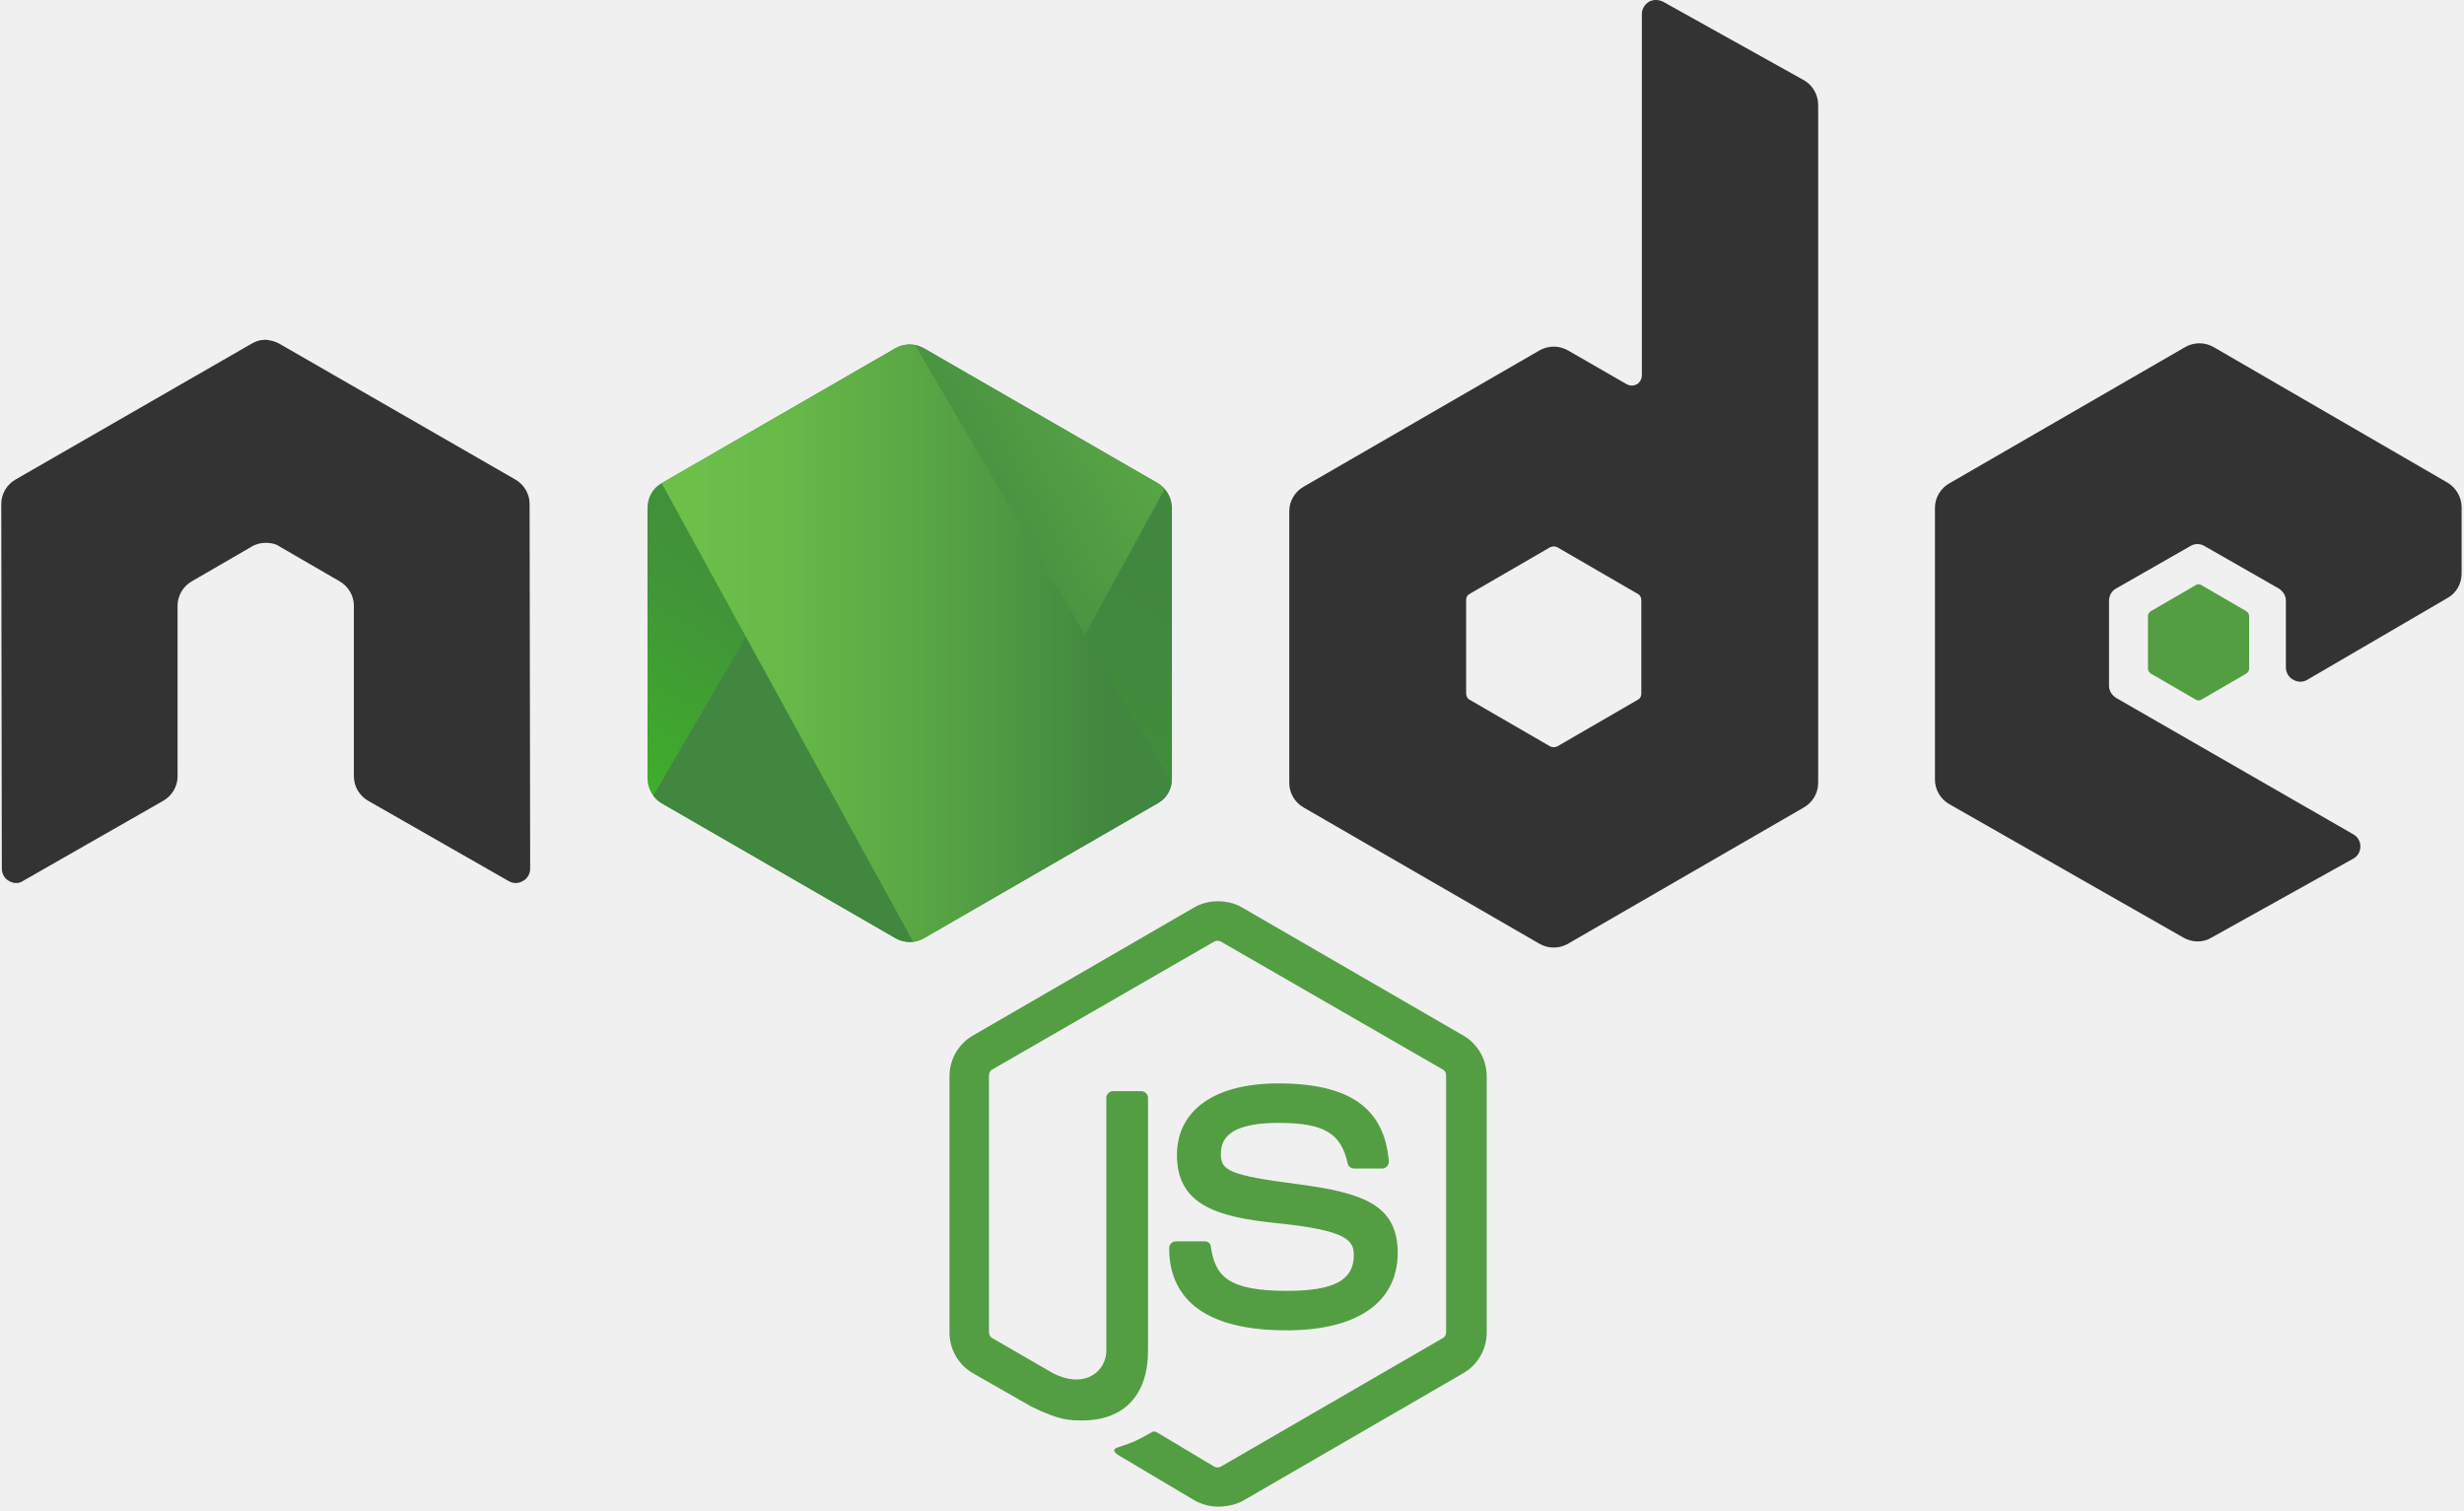
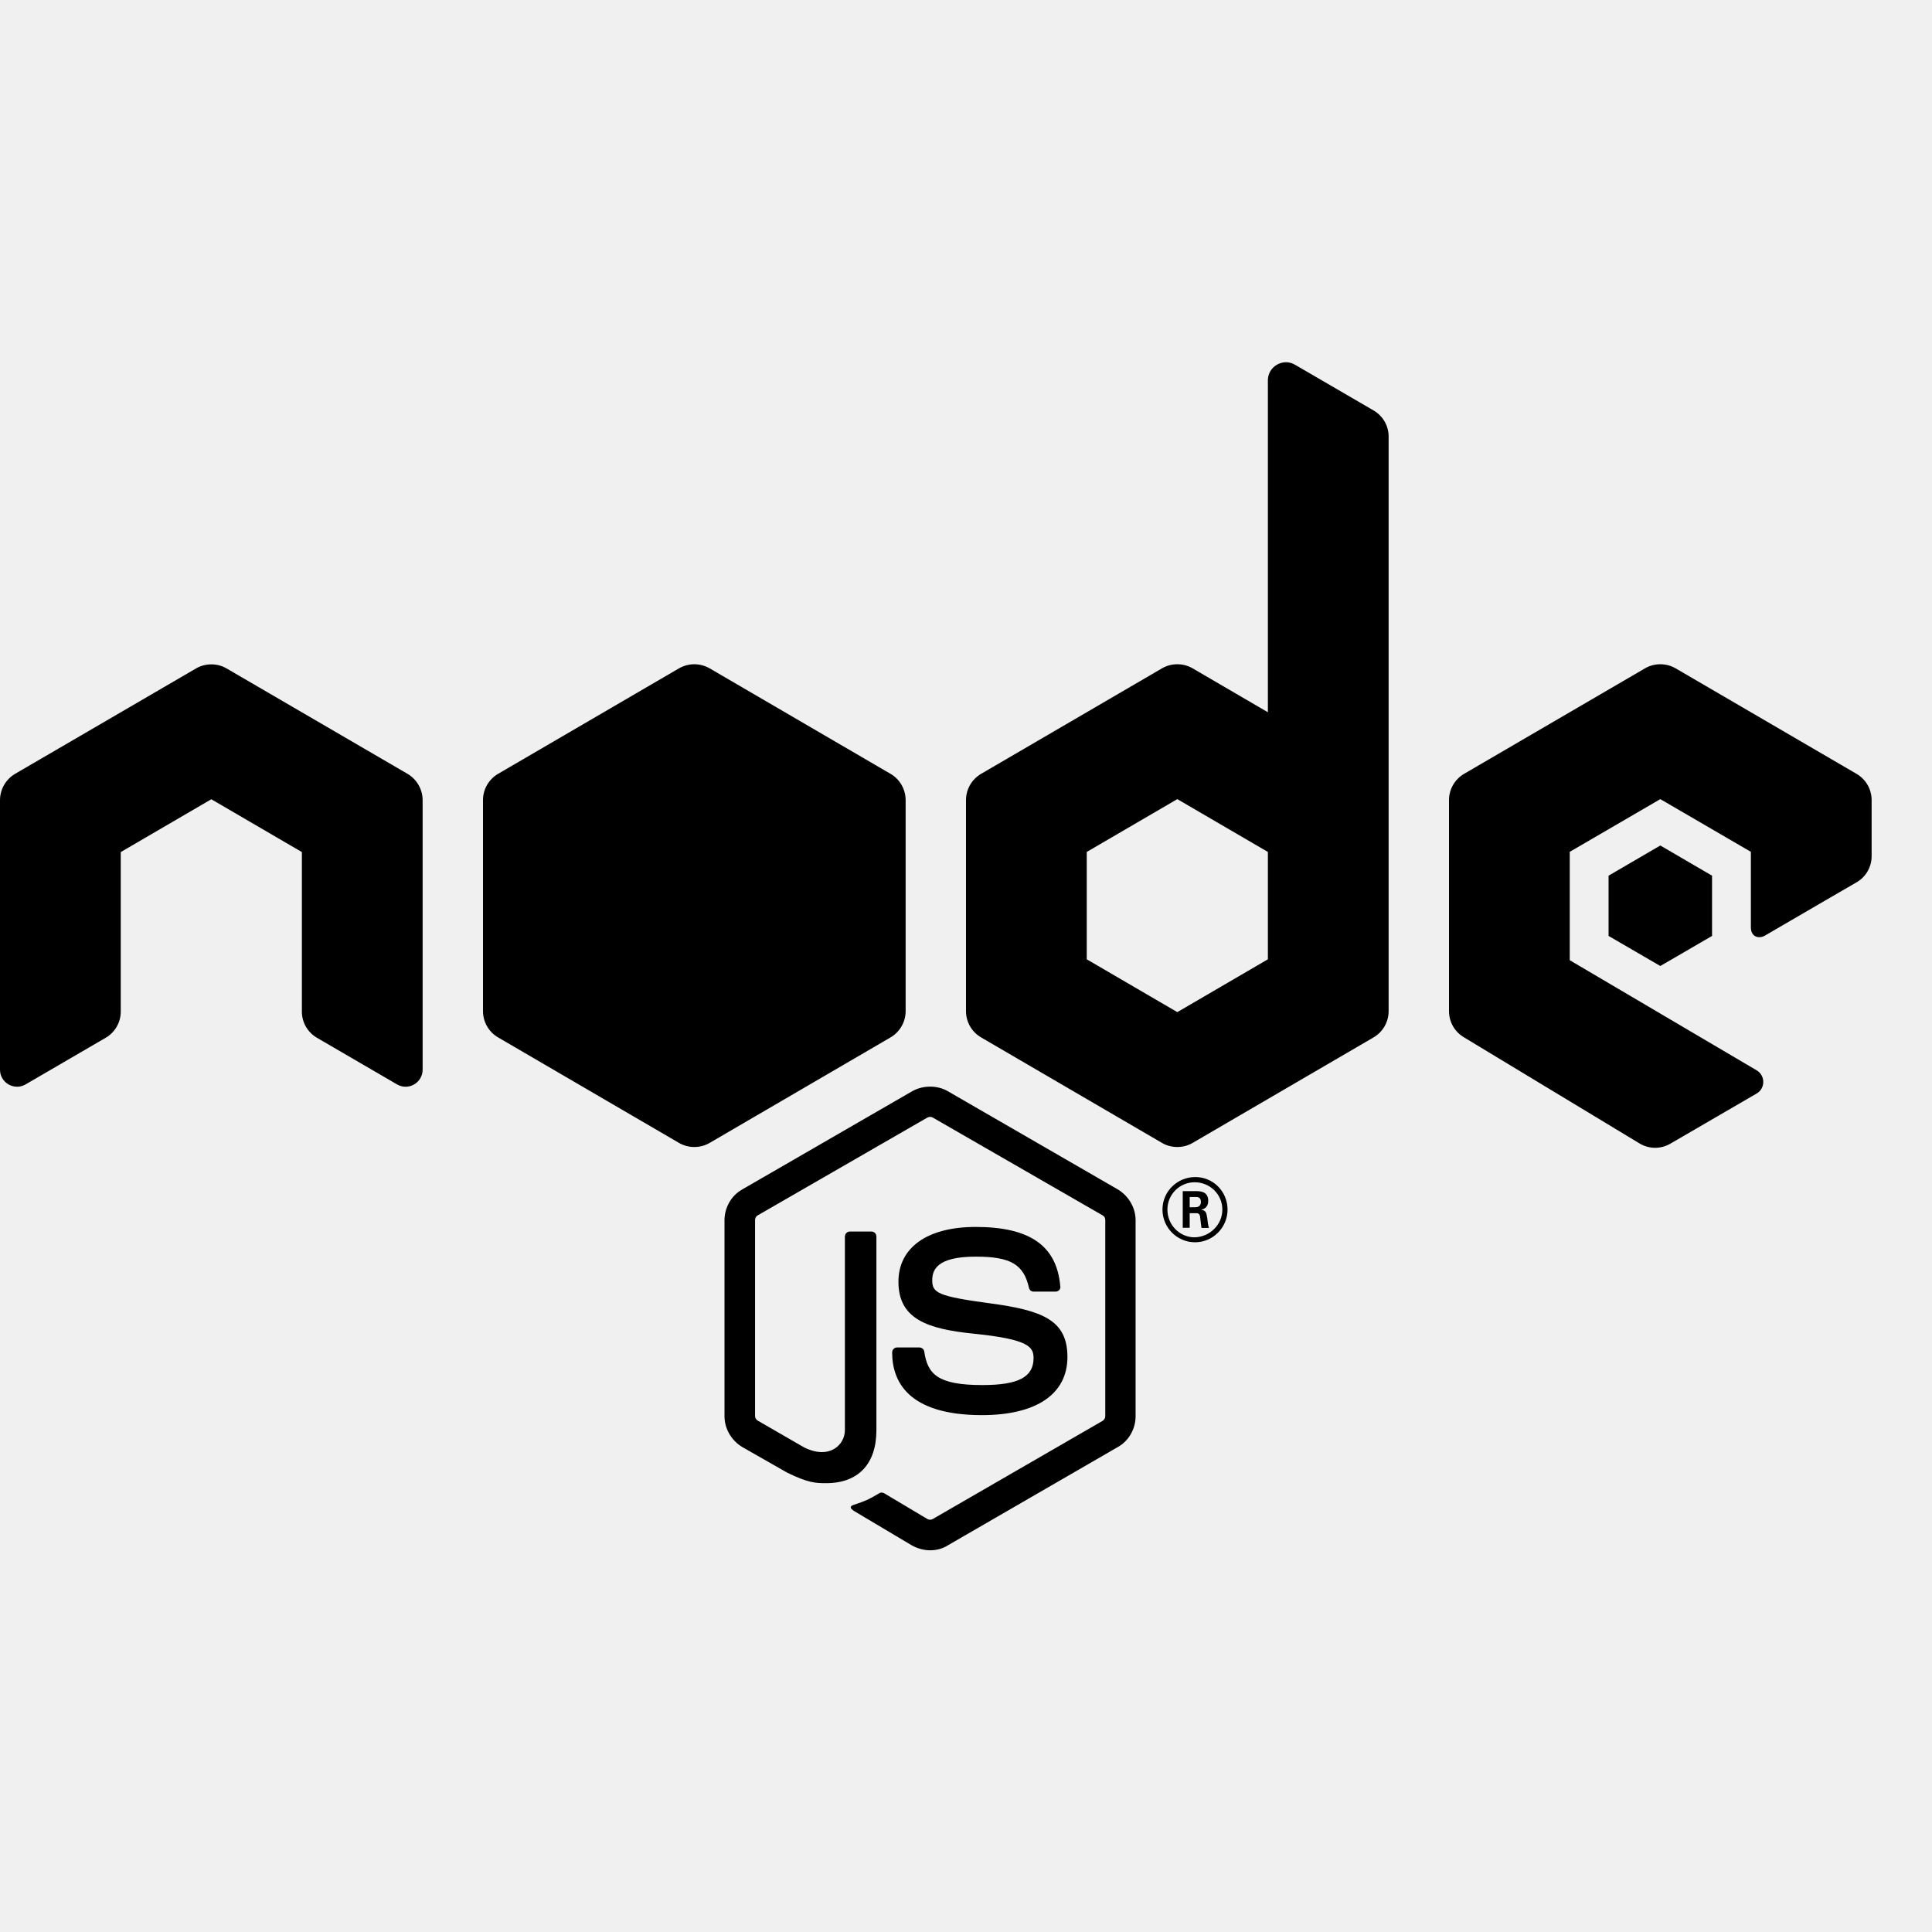
- <svg xmlns="http://www.w3.org/2000/svg" xmlns:xlink="http://www.w3.org/1999/xlink" width="2500" height="1533" viewBox="0 0 512 314" preserveAspectRatio="xMidYMid">
-   <defs>
-     <linearGradient x1="68.188%" y1="17.487%" x2="27.823%" y2="89.755%" id="b">
-       <stop stop-color="#41873F" offset="0%" />
-       <stop stop-color="#418B3D" offset="32.88%" />
-       <stop stop-color="#419637" offset="63.52%" />
-       <stop stop-color="#3FA92D" offset="93.19%" />
-       <stop stop-color="#3FAE2A" offset="100%" />
-     </linearGradient>
-     <path id="a" d="M57.903 1.85a5.957 5.957 0 0 0-5.894 0L3.352 29.933c-1.85 1.04-2.89 3.005-2.89 5.085v56.286c0 2.08 1.156 4.045 2.89 5.085l48.657 28.085a5.957 5.957 0 0 0 5.894 0l48.658-28.085c1.849-1.04 2.89-3.005 2.89-5.085V35.019c0-2.08-1.157-4.045-2.89-5.085L57.903 1.85z" />
-     <linearGradient x1="43.277%" y1="55.169%" x2="159.245%" y2="-18.306%" id="d">
-       <stop stop-color="#41873F" offset="13.76%" />
-       <stop stop-color="#54A044" offset="40.32%" />
-       <stop stop-color="#66B848" offset="71.36%" />
-       <stop stop-color="#6CC04A" offset="90.81%" />
-     </linearGradient>
-     <linearGradient x1="-4413.77%" y1="13.43%" x2="5327.93%" y2="13.43%" id="e">
-       <stop stop-color="#6CC04A" offset="9.192%" />
-       <stop stop-color="#66B848" offset="28.64%" />
-       <stop stop-color="#54A044" offset="59.68%" />
-       <stop stop-color="#41873F" offset="86.24%" />
-     </linearGradient>
-     <linearGradient x1="-4.389%" y1="49.997%" x2="101.499%" y2="49.997%" id="f">
-       <stop stop-color="#6CC04A" offset="9.192%" />
-       <stop stop-color="#66B848" offset="28.64%" />
-       <stop stop-color="#54A044" offset="59.68%" />
-       <stop stop-color="#41873F" offset="86.24%" />
-     </linearGradient>
-     <linearGradient x1="-9713.77%" y1="36.21%" x2="27.93%" y2="36.21%" id="g">
-       <stop stop-color="#6CC04A" offset="9.192%" />
-       <stop stop-color="#66B848" offset="28.64%" />
-       <stop stop-color="#54A044" offset="59.68%" />
-       <stop stop-color="#41873F" offset="86.24%" />
-     </linearGradient>
-     <linearGradient x1="-103.861%" y1="50.275%" x2="100.797%" y2="50.275%" id="h">
-       <stop stop-color="#6CC04A" offset="9.192%" />
-       <stop stop-color="#66B848" offset="28.64%" />
-       <stop stop-color="#54A044" offset="59.68%" />
-       <stop stop-color="#41873F" offset="86.24%" />
-     </linearGradient>
-     <linearGradient x1="130.613%" y1="-211.069%" x2="4.393%" y2="201.605%" id="i">
-       <stop stop-color="#41873F" offset="0%" />
-       <stop stop-color="#418B3D" offset="32.88%" />
-       <stop stop-color="#419637" offset="63.52%" />
-       <stop stop-color="#3FA92D" offset="93.19%" />
-       <stop stop-color="#3FAE2A" offset="100%" />
-     </linearGradient>
-   </defs>
-   <g fill="none">
-     <path d="M253.11 313.094c-1.733 0-3.351-.462-4.854-1.271l-15.371-9.13c-2.312-1.272-1.156-1.734-.462-1.965 3.12-1.04 3.698-1.272 6.934-3.12.347-.232.81-.116 1.156.115l11.789 7.05c.462.231 1.04.231 1.386 0l46.115-26.698c.462-.231.694-.694.694-1.271v-53.28c0-.579-.232-1.04-.694-1.272l-46.115-26.582c-.462-.232-1.04-.232-1.386 0l-46.115 26.582c-.462.231-.694.809-.694 1.271v53.28c0 .463.232 1.04.694 1.272l12.598 7.281c6.819 3.467 11.095-.578 11.095-4.623v-52.587c0-.693.578-1.387 1.387-1.387h5.894c.694 0 1.387.578 1.387 1.387v52.587c0 9.13-4.97 14.447-13.638 14.447-2.658 0-4.738 0-10.633-2.89l-12.135-6.934c-3.005-1.733-4.854-4.97-4.854-8.437v-53.28c0-3.467 1.849-6.704 4.854-8.437l46.114-26.698c2.89-1.618 6.82-1.618 9.709 0l46.114 26.698c3.005 1.733 4.855 4.97 4.855 8.437v53.28c0 3.467-1.85 6.704-4.855 8.437l-46.114 26.698c-1.503.694-3.236 1.04-4.854 1.04zm14.216-36.637c-20.225 0-24.386-9.246-24.386-17.105 0-.694.578-1.387 1.387-1.387h6.01c.693 0 1.271.462 1.271 1.156.925 6.125 3.583 9.13 15.834 9.13 9.708 0 13.87-2.196 13.87-7.397 0-3.005-1.157-5.2-16.297-6.703-12.598-1.272-20.457-4.045-20.457-14.1 0-9.362 7.86-14.91 21.035-14.91 14.793 0 22.075 5.086 23 16.18 0 .348-.116.694-.347 1.041-.232.231-.578.462-.925.462h-6.01c-.578 0-1.156-.462-1.271-1.04-1.387-6.356-4.97-8.437-14.447-8.437-10.633 0-11.905 3.699-11.905 6.472 0 3.352 1.503 4.392 15.834 6.241 14.216 1.85 20.92 4.508 20.92 14.447-.116 10.171-8.437 15.95-23.116 15.95z" fill="#539E43" />
-     <path d="M110.028 104.712c0-2.08-1.156-4.046-3.005-5.086l-49.004-28.2c-.81-.463-1.734-.694-2.658-.81h-.463c-.924 0-1.849.347-2.658.81l-49.004 28.2c-1.85 1.04-3.005 3.005-3.005 5.086l.116 75.817c0 1.04.578 2.08 1.502 2.543.925.578 2.08.578 2.89 0l29.125-16.643c1.849-1.04 3.005-3.005 3.005-5.085v-35.482c0-2.08 1.155-4.045 3.005-5.085l12.366-7.166c.925-.578 1.965-.81 3.005-.81 1.04 0 2.08.232 2.89.81l12.366 7.166c1.85 1.04 3.005 3.004 3.005 5.085v35.482c0 2.08 1.156 4.045 3.005 5.085l29.125 16.643c.925.578 2.08.578 3.005 0 .925-.463 1.503-1.503 1.503-2.543l-.116-75.817zM345.571.347c-.924-.463-2.08-.463-2.89 0-.924.578-1.502 1.502-1.502 2.542v75.125c0 .693-.346 1.386-1.04 1.849-.693.346-1.387.346-2.08 0l-12.251-7.05a5.957 5.957 0 0 0-5.895 0l-49.004 28.316c-1.849 1.04-3.005 3.005-3.005 5.085v56.516c0 2.08 1.156 4.046 3.005 5.086l49.004 28.316a5.957 5.957 0 0 0 5.895 0l49.004-28.316c1.849-1.04 3.005-3.005 3.005-5.086V21.844c0-2.196-1.156-4.16-3.005-5.201L345.572.347zm-4.507 143.776c0 .578-.231 1.04-.694 1.271l-16.758 9.708a1.714 1.714 0 0 1-1.503 0l-16.758-9.708c-.463-.231-.694-.809-.694-1.271v-19.417c0-.578.231-1.04.694-1.271l16.758-9.709a1.714 1.714 0 0 1 1.503 0l16.758 9.709c.463.23.694.809.694 1.271v19.417zM508.648 124.244c1.85-1.04 2.89-3.005 2.89-5.086v-13.753c0-2.08-1.156-4.045-2.89-5.085l-48.657-28.2a5.957 5.957 0 0 0-5.894 0l-49.004 28.315c-1.85 1.04-3.005 3.005-3.005 5.086v56.516c0 2.08 1.155 4.045 3.005 5.085l48.657 27.738c1.85 1.04 4.045 1.04 5.779 0L489 178.45c.925-.463 1.503-1.503 1.503-2.543 0-1.04-.578-2.08-1.503-2.543l-49.235-28.316c-.924-.577-1.502-1.502-1.502-2.542v-17.683c0-1.04.578-2.08 1.502-2.543l15.372-8.784a2.821 2.821 0 0 1 3.005 0l15.371 8.784c.925.578 1.503 1.502 1.503 2.543v13.869c0 1.04.578 2.08 1.502 2.542.925.578 2.08.578 3.005 0l29.125-16.99z" fill="#333" />
-     <path d="M456.293 121.586a1.05 1.05 0 0 1 1.155 0l9.362 5.432c.347.23.578.577.578 1.04v10.864c0 .462-.231.809-.578 1.04l-9.362 5.432a1.05 1.05 0 0 1-1.155 0l-9.362-5.432c-.347-.231-.578-.578-.578-1.04v-10.864c0-.463.231-.81.578-1.04l9.362-5.432z" fill="#539E43" />
-     <g transform="translate(134.068 70.501)">
-       <mask id="c" fill="#fff">
-         <use xlink:href="#a" />
-       </mask>
-       <use fill="url(#b)" xlink:href="#a" />
-       <g mask="url(#c)">
-         <path d="M51.893 1.85L3.121 29.933C1.27 30.974 0 32.94 0 35.02v56.286c0 1.387.578 2.658 1.502 3.698L56.285 1.156c-1.387-.231-3.005-.116-4.392.693zM56.632 125.053c.462-.116.925-.347 1.387-.578l48.773-28.085c1.85-1.04 3.005-3.005 3.005-5.085V35.019c0-1.502-.694-3.005-1.734-4.045l-51.43 94.079z" />
-         <path d="M106.676 29.934L57.788 1.85a8.025 8.025 0 0 0-1.503-.578L1.502 95.12a6.082 6.082 0 0 0 1.619 1.387l48.888 28.085c1.387.809 3.005 1.04 4.507.577l51.432-94.078c-.347-.462-.81-.81-1.272-1.156z" fill="url(#d)" />
-       </g>
-       <g mask="url(#c)">
-         <path d="M109.797 91.305V35.019c0-2.08-1.271-4.045-3.12-5.085L57.786 1.85a5.106 5.106 0 0 0-1.848-.693l53.511 91.42c.231-.347.347-.809.347-1.271zM3.12 29.934C1.272 30.974 0 32.94 0 35.02v56.286c0 2.08 1.387 4.045 3.12 5.085l48.889 28.085c1.156.693 2.427.925 3.814.693L3.467 29.818l-.346.116z" />
-         <path fill="url(#e)" fill-rule="evenodd" d="M50.391.809l-.693.347h.924l-.231-.347z" transform="translate(0 -9.246)" />
-         <path d="M106.792 105.636c1.387-.809 2.427-2.196 2.89-3.698L56.053 10.402c-1.387-.231-2.89-.116-4.16.693L3.351 39.065l52.355 95.465a8.057 8.057 0 0 0 2.196-.693l48.889-28.2z" fill="url(#f)" fill-rule="evenodd" transform="translate(0 -9.246)" />
-         <path fill="url(#g)" fill-rule="evenodd" d="M111.3 104.712l-.347-.578v.809l.346-.231z" transform="translate(0 -9.246)" />
-         <path d="M106.792 105.636l-48.773 28.085a6.973 6.973 0 0 1-2.196.693l.925 1.734 54.089-31.32v-.694l-1.387-2.312c-.231 1.618-1.271 3.005-2.658 3.814z" fill="url(#h)" fill-rule="evenodd" transform="translate(0 -9.246)" />
-         <path d="M106.792 105.636l-48.773 28.085a6.973 6.973 0 0 1-2.196.693l.925 1.734 54.089-31.32v-.694l-1.387-2.312c-.231 1.618-1.271 3.005-2.658 3.814z" fill="url(#i)" fill-rule="evenodd" transform="translate(0 -9.246)" />
-       </g>
-     </g>
-   </g>
+ <svg xmlns="http://www.w3.org/2000/svg" width="32px" height="32px" viewBox="0 0 32 32">
+   <path d="M 21.301 6 C 21.144 6 21 6.126 21 6.301 L 21 11.797 L 19.754 11.07 C 19.676 11.024 19.588 11.002 19.5 11.002 C 19.412 11.002 19.324 11.024 19.246 11.07 L 16.252 12.816 C 16.096 12.906 16 13.073 16 13.252 L 16 16.748 C 16 16.928 16.096 17.094 16.252 17.184 L 19.246 18.93 C 19.324 18.976 19.412 18.998 19.5 18.998 C 19.588 18.998 19.676 18.976 19.754 18.93 L 22.748 17.184 C 22.904 17.094 23 16.927 23 16.748 L 23 15 L 23 13.252 L 23 7.23 C 23 7.052 22.905 6.889 22.752 6.799 L 21.449 6.041 C 21.4 6.013 21.351 6 21.301 6 z M 11.5 11.002 C 11.412 11.002 11.325 11.025 11.246 11.07 L 8.252 12.816 C 8.096 12.906 8 13.073 8 13.252 L 8 16.748 C 8 16.928 8.096 17.094 8.252 17.184 L 11.246 18.93 C 11.403 19.021 11.597 19.021 11.754 18.93 L 14.748 17.184 C 14.904 17.094 15 16.927 15 16.748 L 15 13.252 C 15 13.072 14.904 12.906 14.748 12.816 L 11.754 11.07 C 11.675 11.025 11.588 11.002 11.5 11.002 z M 27.5 11.002 C 27.412 11.002 27.324 11.024 27.246 11.07 L 24.252 12.816 C 24.096 12.906 24 13.073 24 13.252 L 24 16.748 C 24 16.928 24.096 17.094 24.252 17.184 L 27.156 18.939 C 27.312 19.034 27.508 19.035 27.666 18.943 L 29.094 18.113 C 29.242 18.028 29.243 17.814 29.094 17.727 L 26 15.904 L 26 14.109 L 27.5 13.236 L 29 14.109 L 29 15.359 C 29 15.526 29.14 15.552 29.234 15.496 C 29.612 15.274 30.752 14.613 30.752 14.613 C 30.905 14.524 31 14.36 31 14.182 L 31 13.252 C 31 13.072 30.904 12.906 30.748 12.816 L 27.754 11.07 C 27.675 11.024 27.588 11.002 27.5 11.002 z M 3.5 11.004 C 3.412 11.004 3.324 11.026 3.246 11.072 L 0.252 12.816 C 0.096 12.907 0 13.074 0 13.254 L 0 17.717 C 0 17.935 0.236 18.07 0.424 17.961 L 1.752 17.188 C 1.905 17.098 2 16.934 2 16.756 L 2 14.113 L 3.5 13.238 L 5 14.113 L 5 16.756 C 5 16.934 5.095 17.098 5.248 17.188 L 6.576 17.961 C 6.764 18.071 7 17.935 7 17.717 L 7 13.254 C 7 13.074 6.904 12.907 6.748 12.816 L 3.754 11.072 C 3.676 11.026 3.588 11.004 3.5 11.004 z M 19.5 13.236 L 21 14.111 L 21 15 L 21 15.889 L 19.5 16.764 L 18 15.889 L 18 14.111 L 19.5 13.236 z M 27.5 14.004 L 26.643 14.504 L 26.643 15.502 L 27.5 16 L 28.357 15.502 L 28.357 14.504 L 27.5 14.004 z M 15.406 17.998 C 15.303 17.998 15.199 18.023 15.109 18.074 L 12.297 19.699 C 12.112 19.801 12 20.002 12 20.211 L 12 23.457 C 12 23.666 12.117 23.863 12.297 23.969 L 13.037 24.391 C 13.392 24.566 13.523 24.566 13.684 24.566 C 14.214 24.566 14.516 24.249 14.516 23.689 L 14.516 20.482 C 14.516 20.433 14.478 20.398 14.434 20.398 L 14.078 20.398 C 14.029 20.398 13.994 20.438 13.994 20.482 L 13.994 23.689 C 13.994 23.932 13.737 24.182 13.318 23.973 L 12.549 23.529 C 12.524 23.514 12.506 23.484 12.506 23.455 L 12.506 20.209 C 12.506 20.18 12.52 20.146 12.549 20.131 L 15.361 18.51 C 15.391 18.495 15.425 18.495 15.449 18.51 L 18.264 20.131 C 18.293 20.146 18.307 20.175 18.307 20.209 L 18.307 23.455 C 18.307 23.489 18.288 23.518 18.264 23.533 L 15.449 25.16 C 15.424 25.175 15.385 25.175 15.361 25.16 L 14.643 24.732 C 14.624 24.722 14.593 24.717 14.574 24.727 C 14.375 24.844 14.335 24.859 14.15 24.922 C 14.101 24.937 14.035 24.967 14.176 25.045 L 15.109 25.6 C 15.202 25.649 15.304 25.678 15.406 25.678 C 15.513 25.678 15.617 25.649 15.699 25.596 L 18.512 23.969 C 18.697 23.867 18.809 23.666 18.809 23.457 L 18.809 20.211 C 18.809 20.002 18.692 19.806 18.512 19.699 L 15.699 18.074 C 15.612 18.023 15.509 17.998 15.406 17.998 z M 19.793 19.496 C 19.506 19.496 19.254 19.728 19.254 20.035 C 19.254 20.332 19.496 20.576 19.793 20.576 C 20.09 20.576 20.332 20.332 20.332 20.035 C 20.332 19.728 20.085 19.491 19.793 19.496 z M 19.787 19.582 C 20.041 19.582 20.246 19.782 20.246 20.035 C 20.246 20.283 20.04 20.488 19.787 20.494 C 19.538 20.494 19.336 20.288 19.336 20.035 C 19.336 19.782 19.539 19.582 19.787 19.582 z M 19.59 19.729 L 19.59 20.336 L 19.705 20.336 L 19.705 20.094 L 19.812 20.094 C 19.857 20.094 19.867 20.112 19.877 20.146 C 19.877 20.151 19.895 20.309 19.9 20.338 L 20.025 20.338 C 20.011 20.309 20.001 20.226 19.996 20.176 C 19.982 20.098 19.978 20.044 19.895 20.039 C 19.939 20.024 20.012 20.001 20.012 19.889 C 20.012 19.728 19.872 19.729 19.799 19.729 L 19.59 19.729 z M 19.705 19.826 L 19.803 19.826 C 19.833 19.826 19.891 19.825 19.891 19.908 C 19.891 19.942 19.876 19.997 19.797 19.996 L 19.705 19.996 L 19.705 19.826 z M 16.16 20.322 C 15.357 20.322 14.881 20.665 14.881 21.229 C 14.881 21.847 15.358 22.012 16.127 22.09 C 17.047 22.182 17.119 22.314 17.119 22.494 C 17.119 22.81 16.865 22.941 16.271 22.941 C 15.526 22.941 15.363 22.757 15.309 22.387 C 15.304 22.348 15.269 22.318 15.225 22.318 L 14.859 22.318 C 14.815 22.318 14.777 22.353 14.777 22.402 C 14.777 22.874 15.035 23.439 16.266 23.439 C 17.169 23.438 17.68 23.089 17.68 22.475 C 17.68 21.867 17.27 21.705 16.404 21.588 C 15.528 21.471 15.441 21.412 15.441 21.207 C 15.441 21.037 15.513 20.814 16.16 20.814 C 16.739 20.814 16.955 20.941 17.043 21.33 C 17.053 21.369 17.08 21.393 17.119 21.393 L 17.484 21.393 C 17.508 21.393 17.529 21.383 17.543 21.369 C 17.558 21.35 17.567 21.331 17.562 21.307 C 17.505 20.635 17.061 20.322 16.16 20.322 z" />
</svg>
